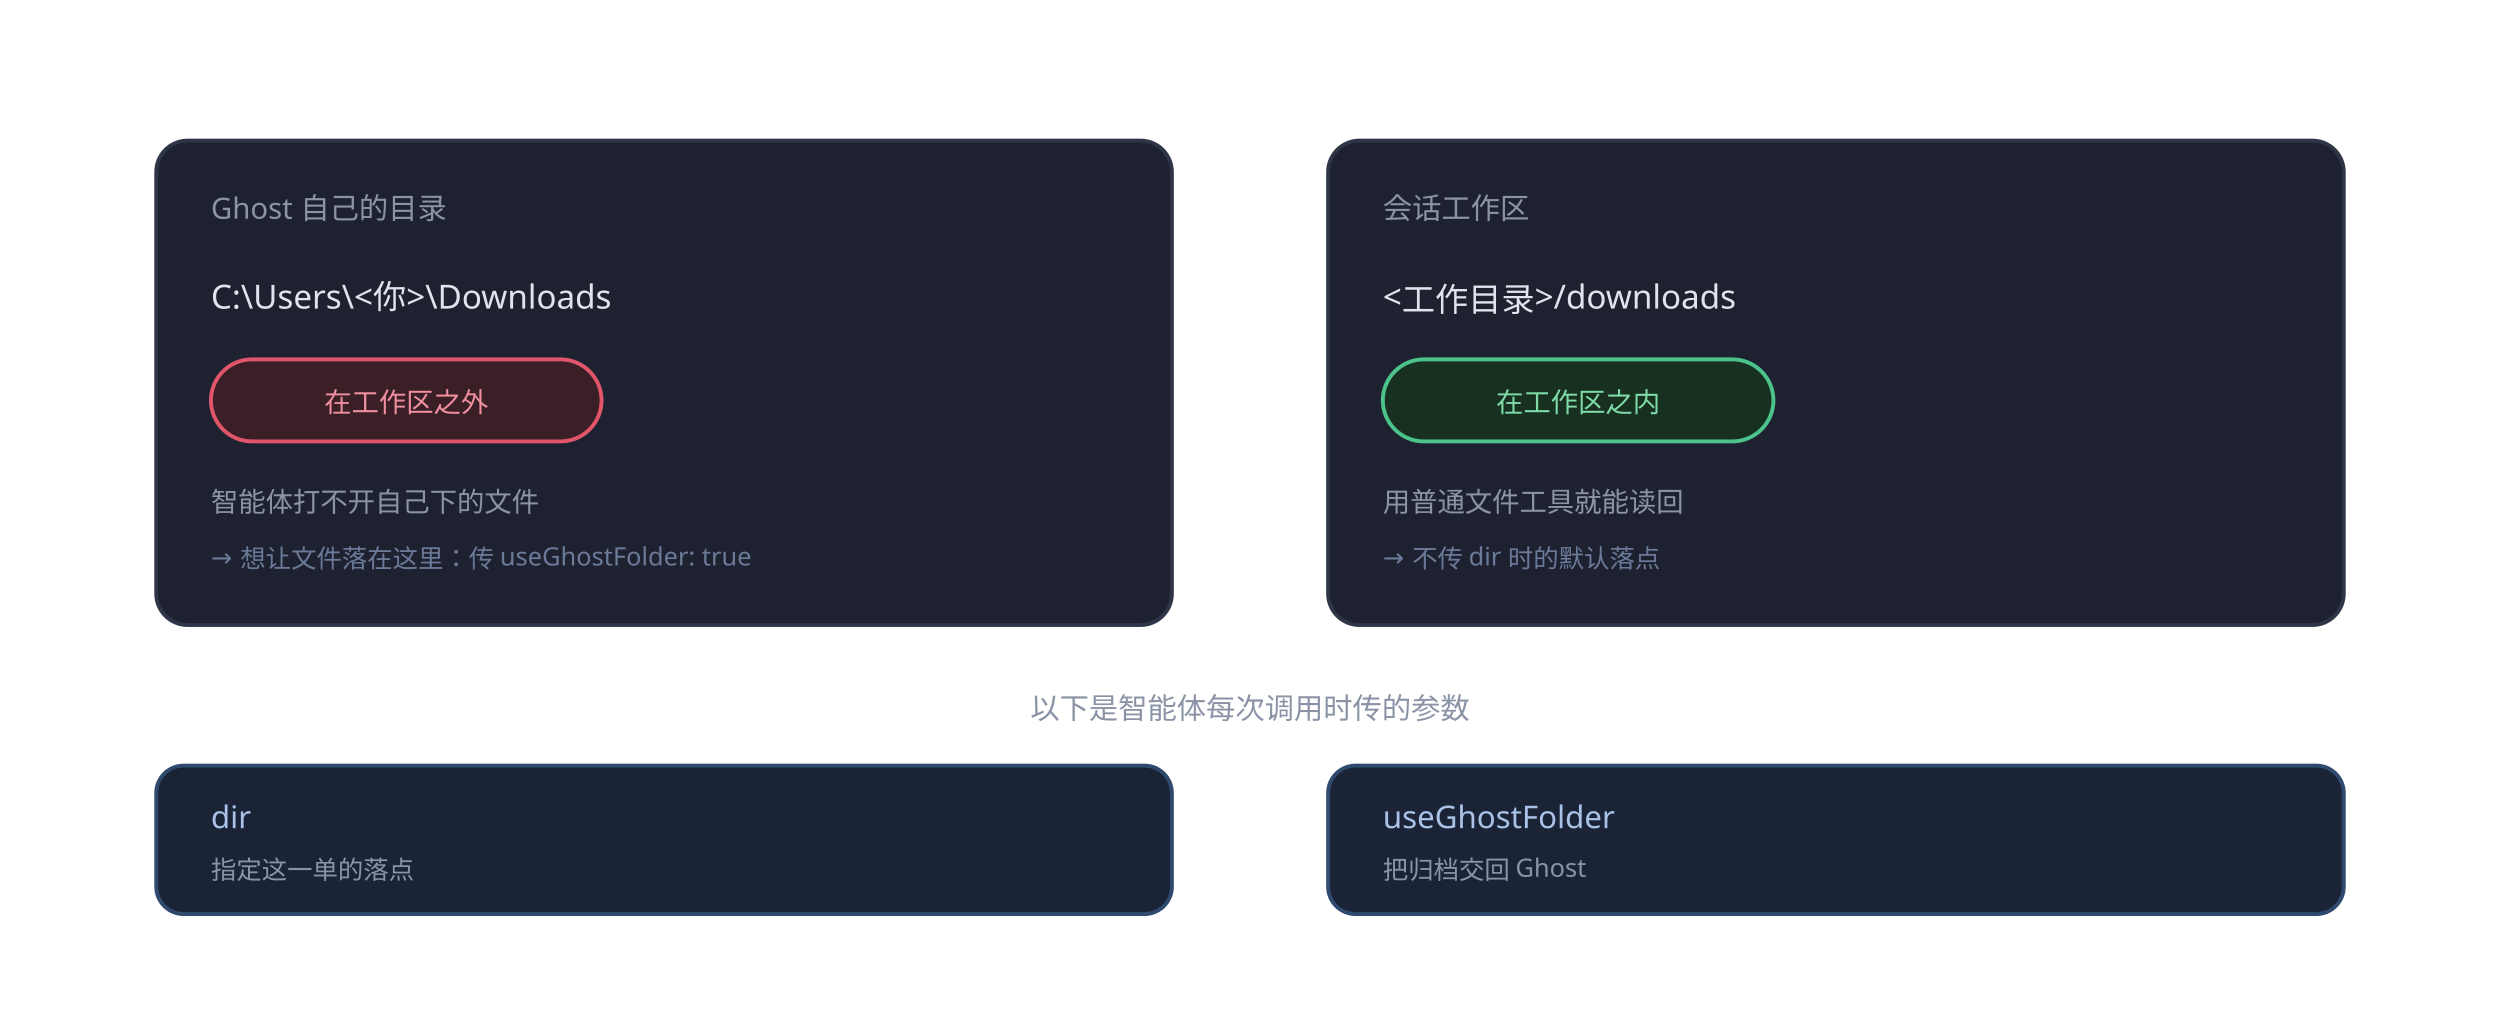
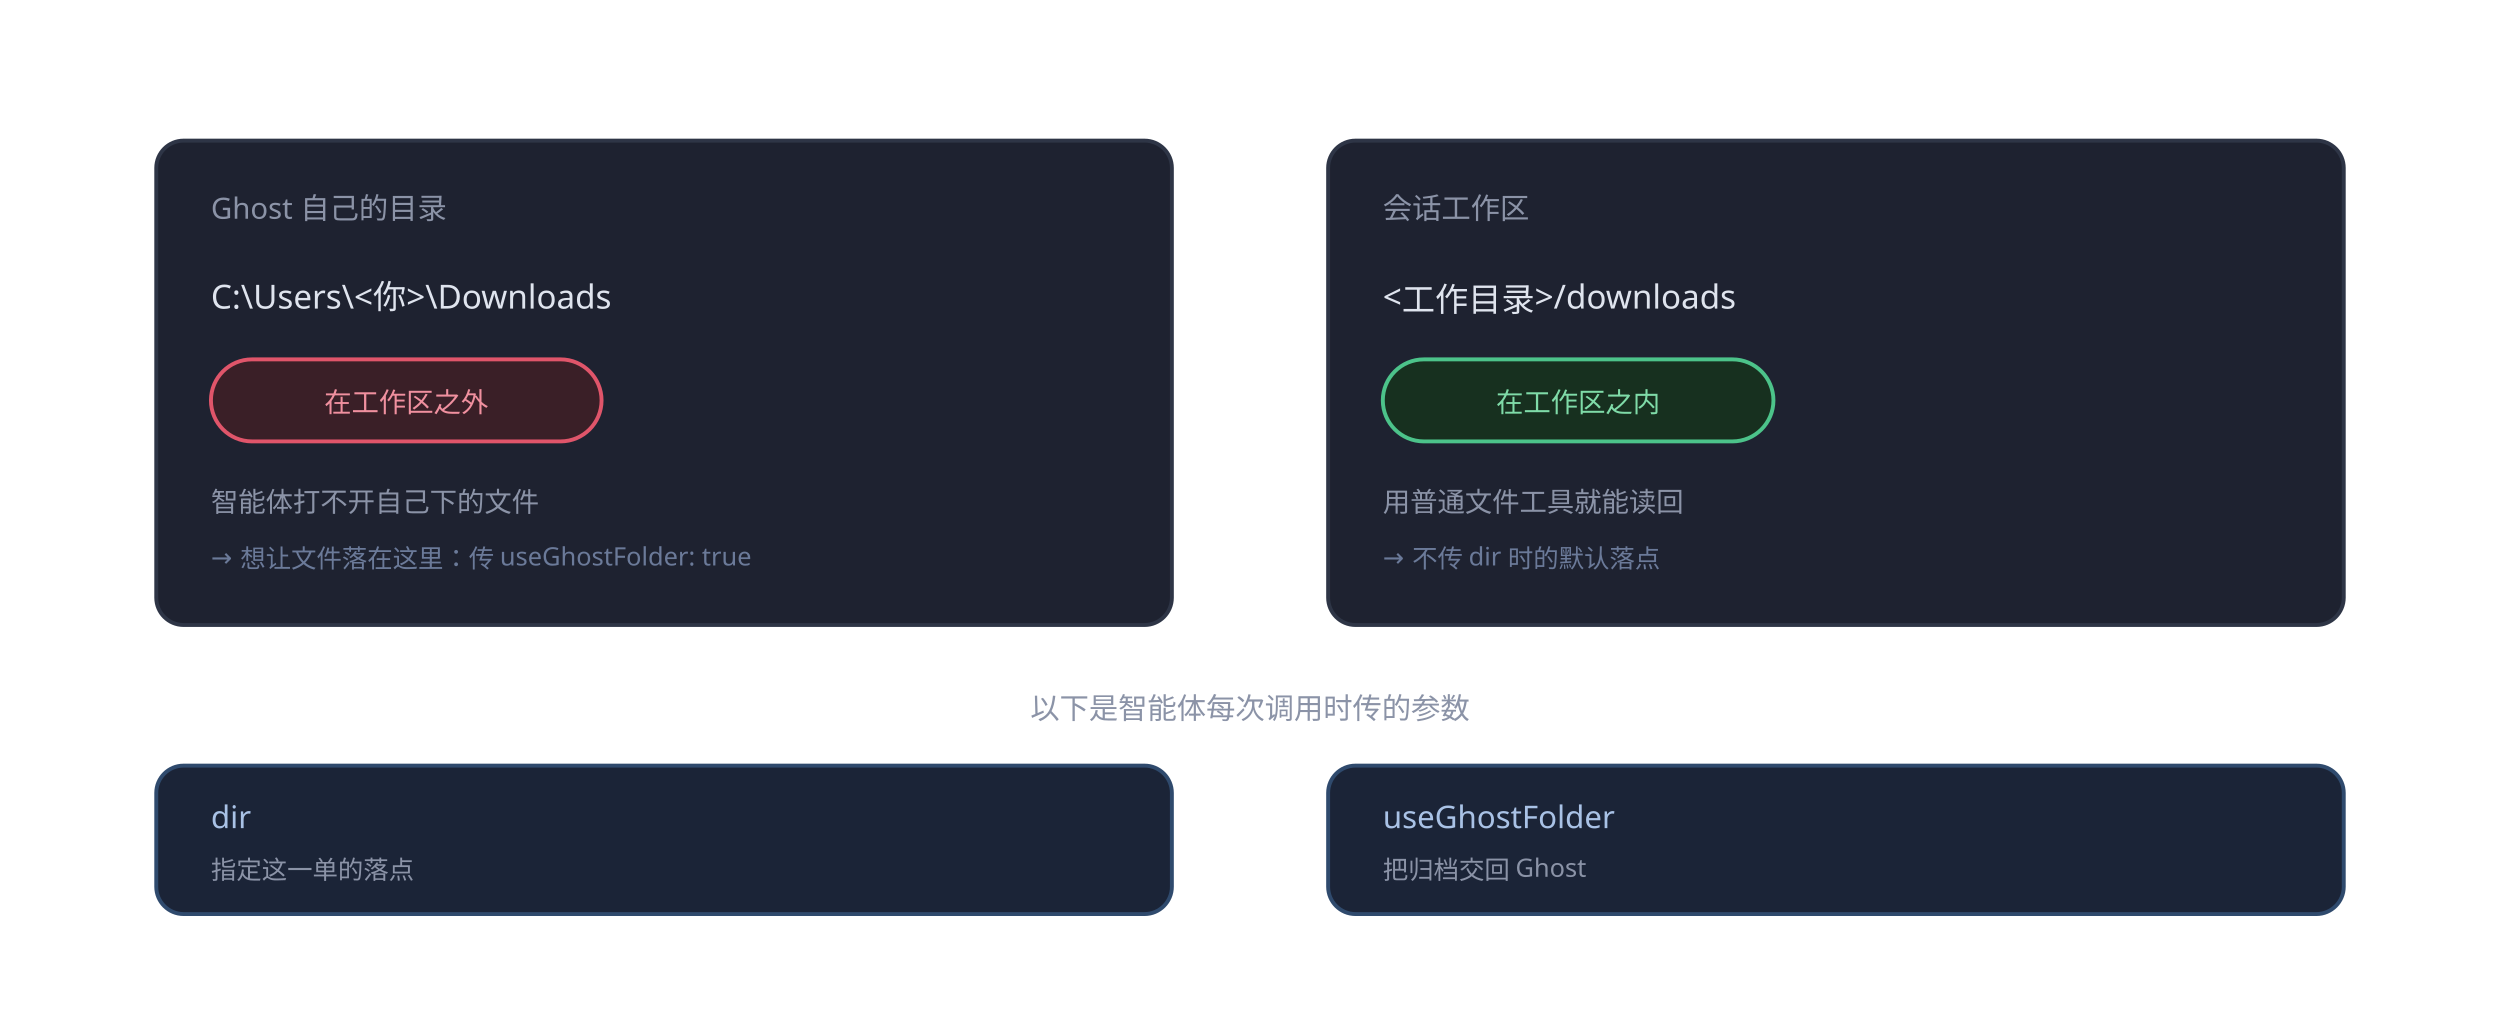
<svg xmlns="http://www.w3.org/2000/svg" width="1280" height="520" viewBox="0 0 1280 520" fill="none" font-family="Consolas, 'Microsoft YaHei', sans-serif">
-   <rect x="80" y="72" width="520" height="248" rx="16" fill="#1e2230" stroke="#2e3546" stroke-width="2" />
+   <rect x="80" y="72" width="520" height="248" rx="14" fill="#1e2230" stroke="#2e3546" stroke-width="2" />
  <text x="108" y="112" font-size="15" fill="#8b93a7">Ghost 自己的目录</text>
  <text x="108" y="158" font-size="17" fill="#dfe4ee">C:\Users\&lt;你&gt;\Downloads</text>
  <rect x="108" y="184" width="200" height="42" rx="21" fill="#3a1f27" stroke="#e0556a" stroke-width="2" />
  <text x="208" y="211" text-anchor="middle" font-size="14" fill="#f0909f">在工作区之外</text>
  <text x="108" y="262" font-size="14" fill="#8b93a7">智能体打不开自己下的文件</text>
  <text x="108" y="290" font-size="13" fill="#6b7a99">→ 想让文件落在这里：传 useGhostFolder: true</text>
-   <rect x="680" y="72" width="520" height="248" rx="16" fill="#1e2230" stroke="#2e3546" stroke-width="2" />
+   <rect x="680" y="72" width="520" height="248" rx="14" fill="#1e2230" stroke="#2e3546" stroke-width="2" />
  <text x="708" y="112" font-size="15" fill="#8b93a7">会话工作区</text>
  <text x="708" y="158" font-size="17" fill="#dfe4ee">&lt;工作目录&gt;/downloads</text>
  <rect x="708" y="184" width="200" height="42" rx="21" fill="#17301f" stroke="#4cc38a" stroke-width="2" />
  <text x="808" y="211" text-anchor="middle" font-size="14" fill="#7fdba8">在工作区之内</text>
  <text x="708" y="262" font-size="14" fill="#8b93a7">用普通文件工具就能读回</text>
  <text x="708" y="290" font-size="13" fill="#6b7a99">→ 不传 dir 时的默认落点</text>
  <text x="640" y="368" text-anchor="middle" font-size="15" fill="#8b93a7">以下是智能体每次调用时传的参数</text>
  <rect x="80" y="392" width="520" height="76" rx="14" fill="#1b2437" stroke="#2f4a6d" stroke-width="2" />
  <text x="108" y="424" font-size="16" fill="#a9c2e6">dir</text>
  <text x="108" y="450" font-size="13" fill="#8b93a7">指定这一单的落点</text>
  <rect x="680" y="392" width="520" height="76" rx="14" fill="#1b2437" stroke="#2f4a6d" stroke-width="2" />
  <text x="708" y="424" font-size="16" fill="#a9c2e6">useGhostFolder</text>
  <text x="708" y="450" font-size="13" fill="#8b93a7">把归档交回 Ghost</text>
</svg>
